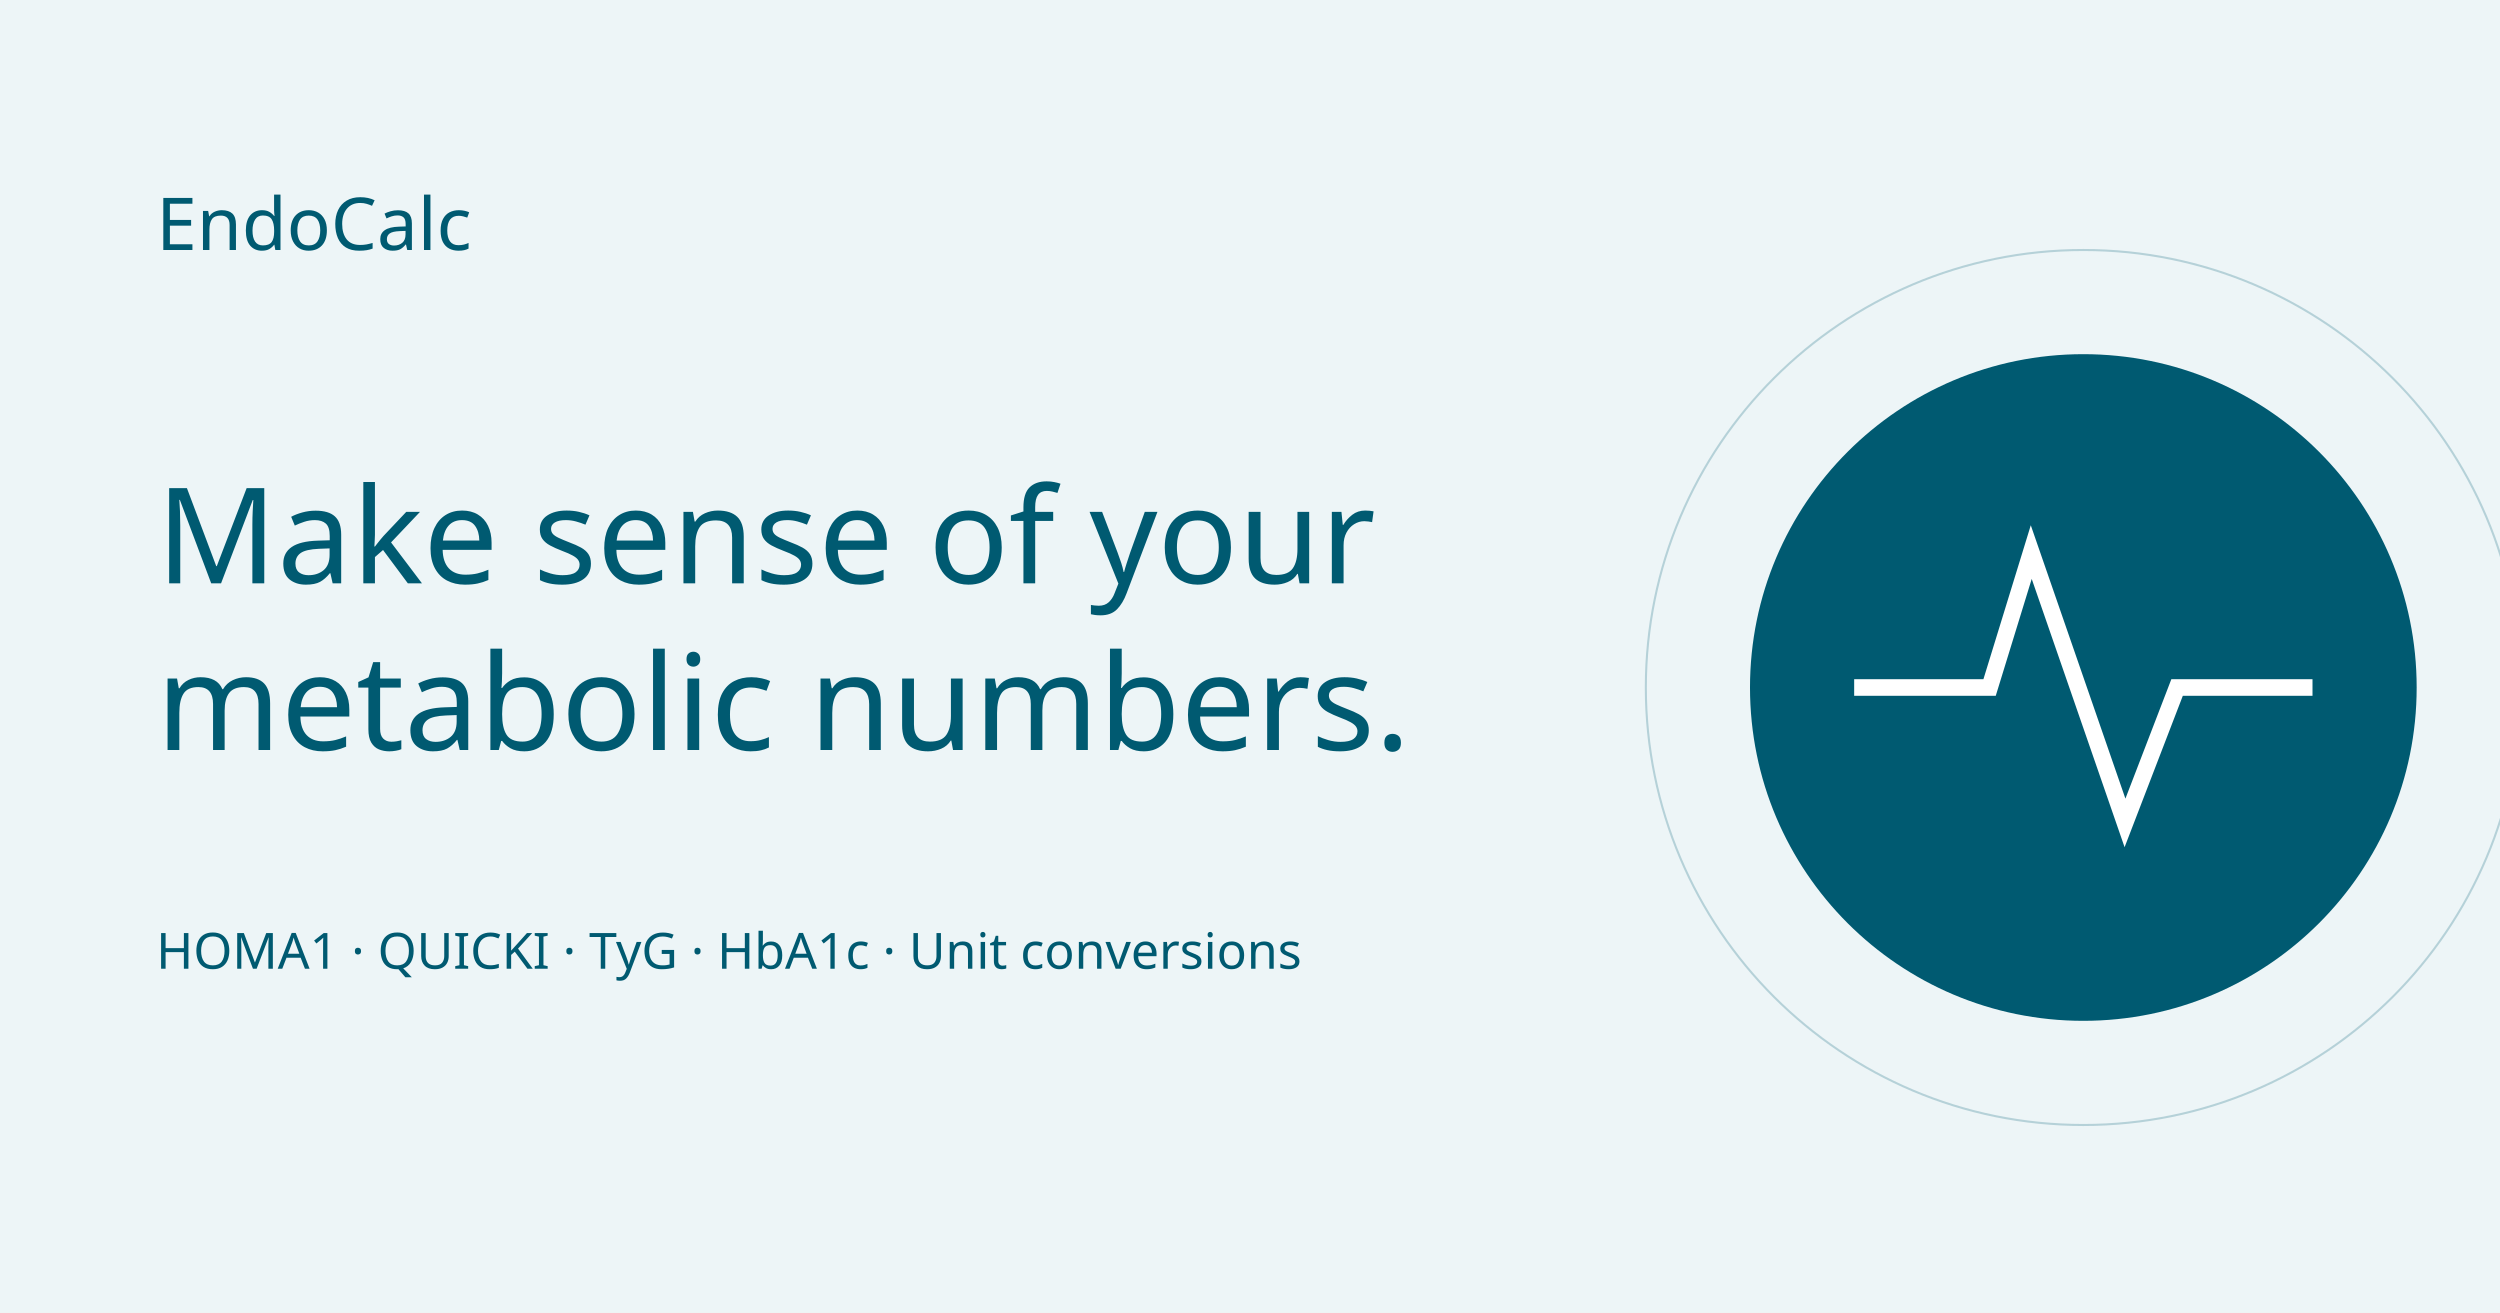
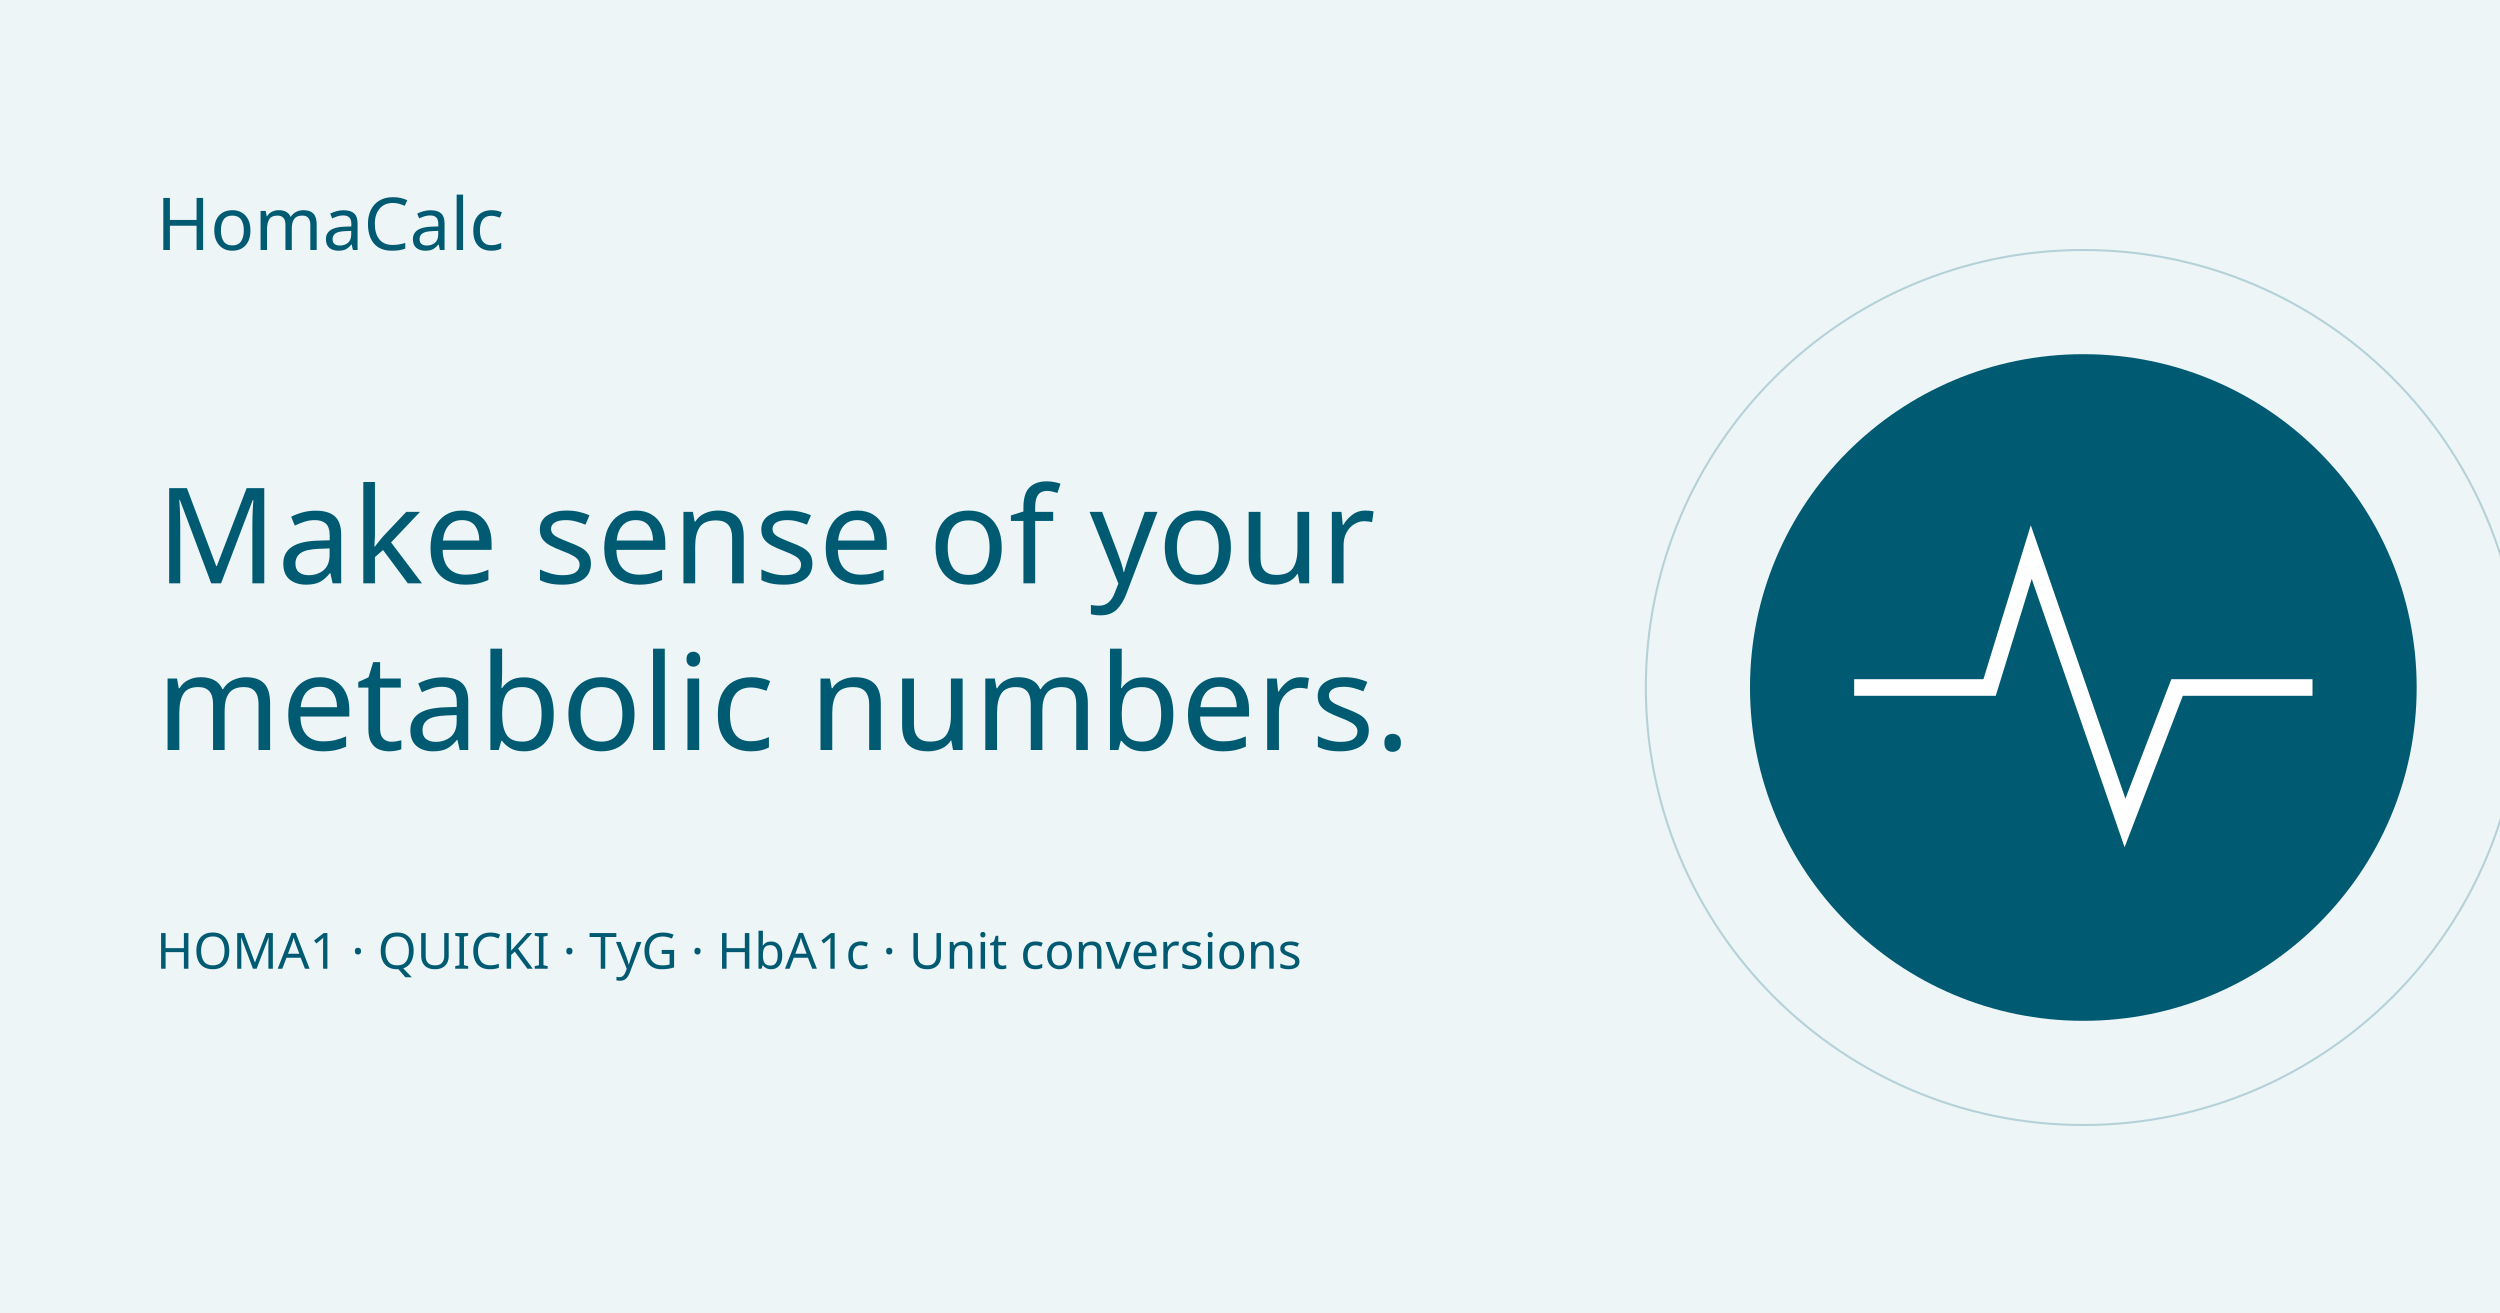
<svg xmlns="http://www.w3.org/2000/svg" width="1200" height="630" viewBox="0 0 1200 630">
  <rect width="1200" height="630" fill="#edf5f7" />
  <circle cx="1000" cy="330" r="210" fill="none" stroke="#b5d1d8" />
  <circle cx="1000" cy="330" r="160" fill="#005a71" />
  <path d="M890 330h65l20-65 45 130 25-65h65" fill="none" stroke="white" stroke-width="8" />
  <g font-family="sans-serif" fill="#005a71">
-     <text x="75" y="120" font-size="35">EndoCalc</text>
+     <text x="75" y="120" font-size="35">HomaCalc</text>
    <text x="75" y="280" font-size="64">Make sense of your</text>
    <text x="75" y="360" font-size="64">metabolic numbers.</text>
    <text x="75" y="465" font-size="24">HOMA1 · QUICKI · TyG · HbA1c · Unit conversions</text>
  </g>
</svg>
